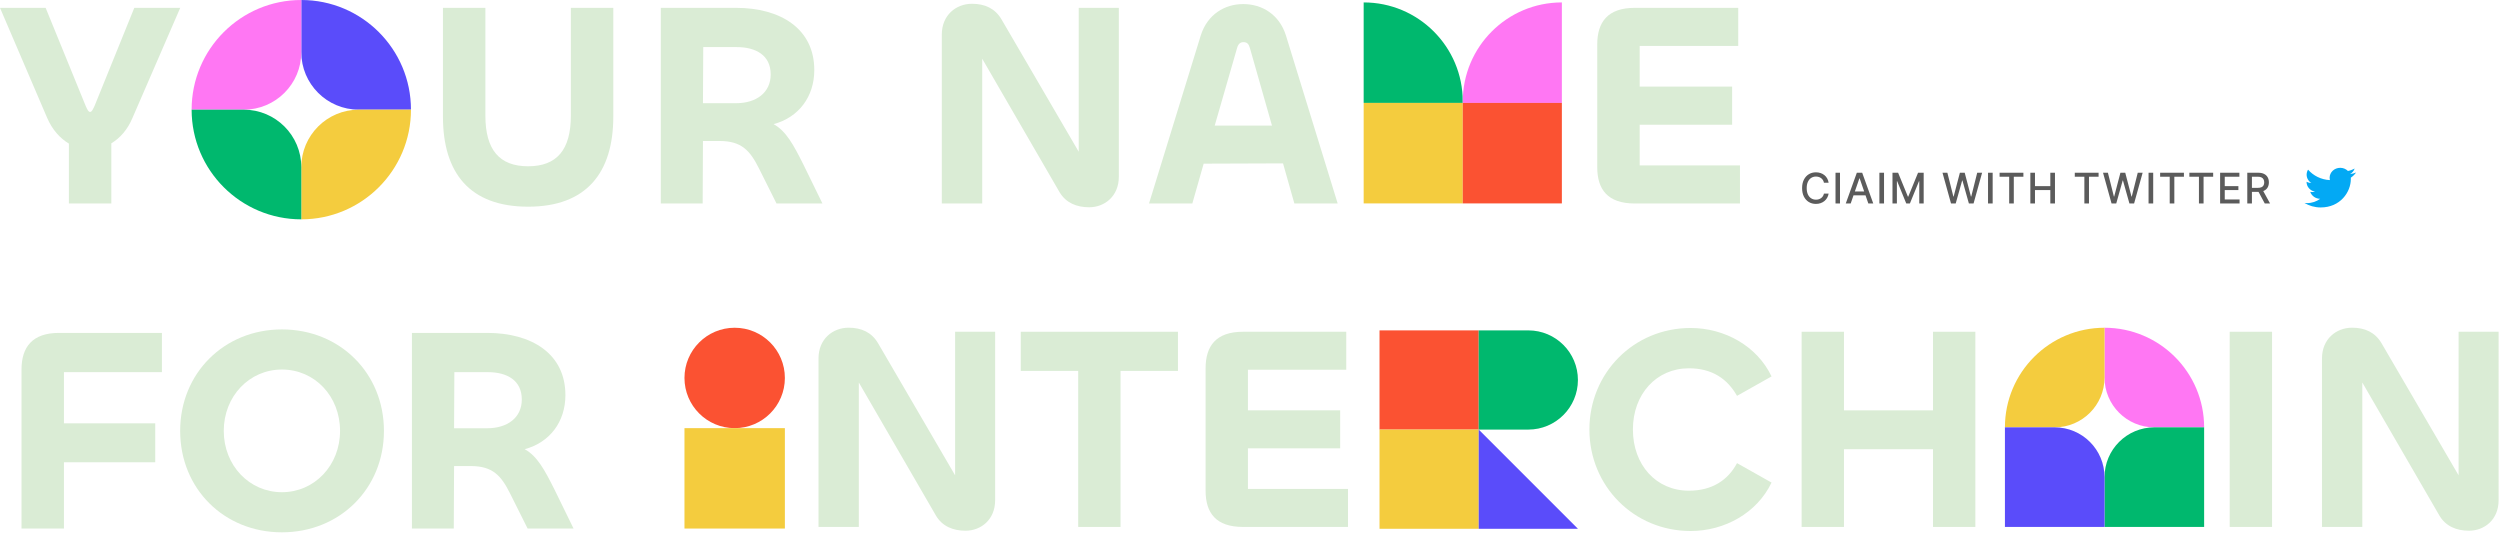
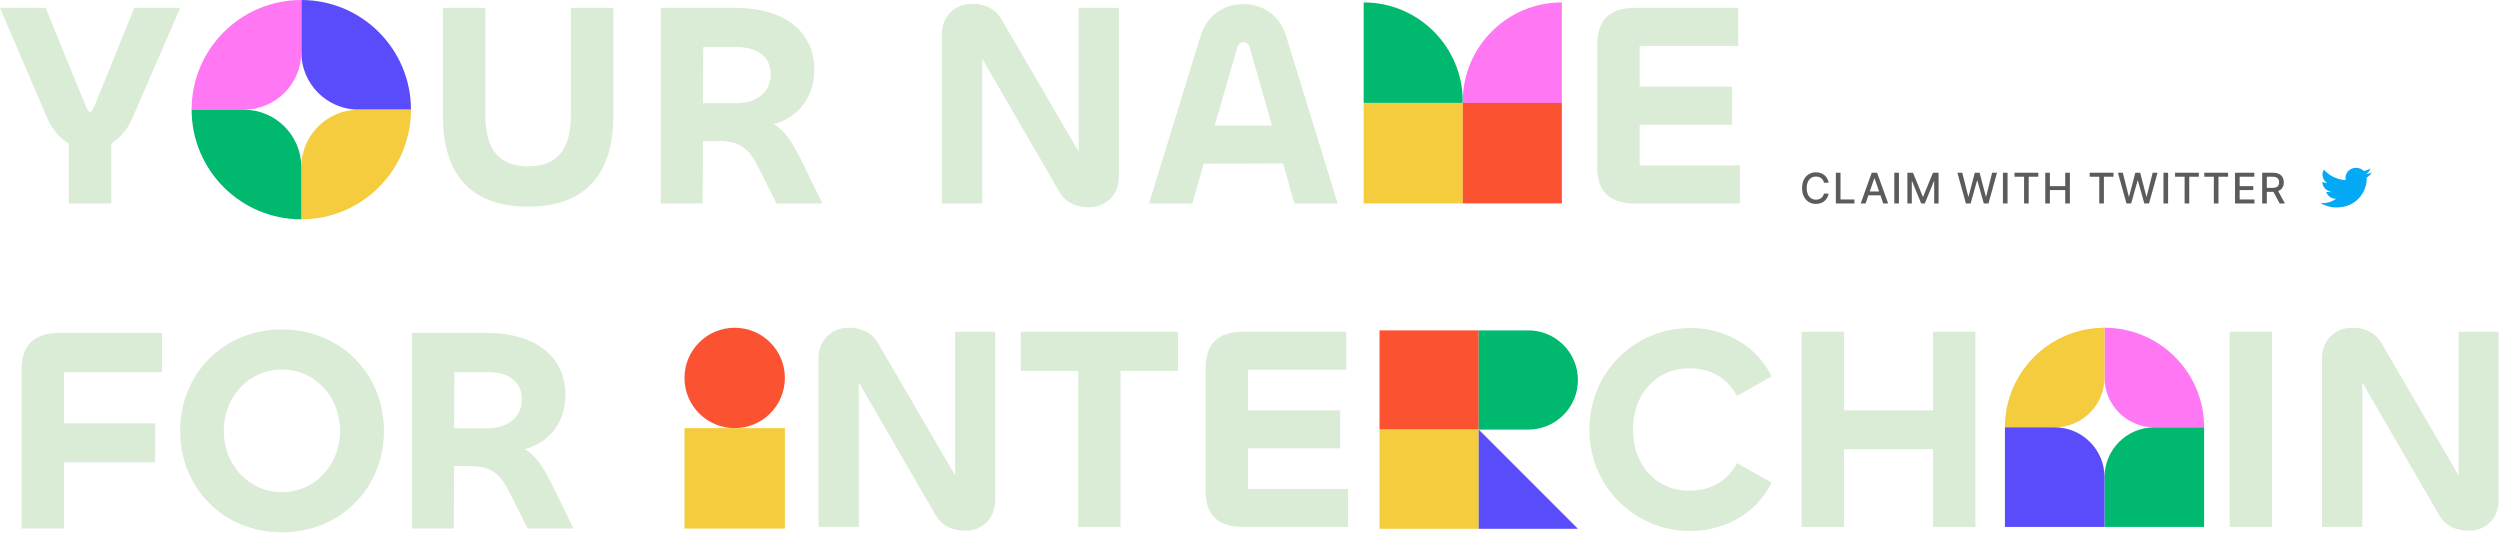
<svg xmlns="http://www.w3.org/2000/svg" width="946" height="202" viewBox="0 0 946 202" fill="none">
-   <path d="M691.953 69.148H690.18C690.112 68.769 689.985 68.436 689.8 68.148C689.614 67.86 689.387 67.615 689.118 67.415C688.849 67.214 688.548 67.062 688.214 66.96C687.885 66.858 687.534 66.807 687.163 66.807C686.493 66.807 685.892 66.975 685.362 67.312C684.836 67.65 684.419 68.144 684.112 68.796C683.809 69.447 683.657 70.242 683.657 71.182C683.657 72.129 683.809 72.928 684.112 73.579C684.419 74.231 684.837 74.724 685.368 75.057C685.898 75.39 686.495 75.557 687.157 75.557C687.525 75.557 687.873 75.508 688.203 75.409C688.536 75.307 688.837 75.157 689.106 74.96C689.375 74.763 689.603 74.523 689.788 74.239C689.978 73.951 690.108 73.621 690.18 73.25L691.953 73.256C691.858 73.828 691.675 74.354 691.402 74.835C691.133 75.312 690.786 75.725 690.362 76.074C689.942 76.419 689.461 76.686 688.919 76.875C688.377 77.064 687.786 77.159 687.146 77.159C686.139 77.159 685.241 76.921 684.453 76.443C683.665 75.962 683.044 75.275 682.589 74.381C682.139 73.487 681.913 72.421 681.913 71.182C681.913 69.939 682.14 68.873 682.595 67.983C683.05 67.089 683.671 66.403 684.459 65.926C685.247 65.445 686.142 65.204 687.146 65.204C687.764 65.204 688.339 65.294 688.873 65.472C689.411 65.646 689.894 65.903 690.322 66.244C690.75 66.581 691.104 66.994 691.385 67.483C691.665 67.968 691.854 68.523 691.953 69.148ZM696.256 65.364V77H694.557V65.364H696.256ZM700.301 77H698.437L702.625 65.364H704.653L708.841 77H706.977L703.687 67.477H703.597L700.301 77ZM700.614 72.443H706.659V73.921H700.614V72.443ZM712.917 65.364V77H711.161V65.364H712.917ZM716.114 65.364H718.244L721.949 74.409H722.085L725.79 65.364H727.921V77H726.25V68.579H726.142L722.71 76.983H721.324L717.892 68.574H717.784V77H716.114V65.364ZM738.266 77L735.039 65.364H736.885L739.152 74.375H739.26L741.618 65.364H743.448L745.806 74.381H745.914L748.175 65.364H750.027L746.794 77H745.027L742.578 68.284H742.488L740.039 77H738.266ZM754.024 65.364V77H752.268V65.364H754.024ZM756.647 66.875V65.364H765.652V66.875H762.022V77H760.272V66.875H756.647ZM768.283 77V65.364H770.038V70.421H775.839V65.364H777.601V77H775.839V71.926H770.038V77H768.283ZM785.098 66.875V65.364H794.104V66.875H790.473V77H788.723V66.875H785.098ZM799.012 77L795.785 65.364H797.632L799.899 74.375H800.007L802.364 65.364H804.194L806.552 74.381H806.66L808.921 65.364H810.774L807.541 77H805.774L803.325 68.284H803.234L800.785 77H799.012ZM814.77 65.364V77H813.014V65.364H814.77ZM817.393 66.875V65.364H826.399V66.875H822.768V77H821.018V66.875H817.393ZM828.455 66.875V65.364H837.461V66.875H833.83V77H832.08V66.875H828.455ZM840.091 77V65.364H847.386V66.875H841.846V70.421H847.005V71.926H841.846V75.489H847.454V77H840.091ZM850.371 77V65.364H854.519C855.421 65.364 856.169 65.519 856.763 65.829C857.362 66.14 857.809 66.57 858.104 67.119C858.4 67.665 858.547 68.296 858.547 69.011C858.547 69.724 858.398 70.35 858.099 70.892C857.803 71.43 857.356 71.849 856.758 72.148C856.163 72.447 855.415 72.597 854.513 72.597H851.371V71.085H854.354C854.922 71.085 855.385 71.004 855.741 70.841C856.1 70.678 856.364 70.441 856.53 70.131C856.697 69.82 856.78 69.447 856.78 69.011C856.78 68.572 856.695 68.191 856.525 67.869C856.358 67.547 856.095 67.301 855.735 67.131C855.379 66.956 854.911 66.869 854.332 66.869H852.127V77H850.371ZM856.116 71.75L858.991 77H856.991L854.172 71.75H856.116Z" fill="#5B5B5B" />
-   <path d="M891.544 65.274C890.826 65.577 890.054 65.779 889.24 65.875C890.067 65.406 890.704 64.659 891.003 63.776C890.229 64.209 889.37 64.527 888.457 64.694C887.728 63.957 886.688 63.5 885.535 63.5C883.322 63.5 881.527 65.195 881.527 67.286C881.527 67.582 881.564 67.87 881.632 68.15C878.302 67.991 875.348 66.481 873.372 64.191C873.025 64.751 872.83 65.406 872.83 66.098C872.83 67.412 873.535 68.569 874.612 69.251C873.955 69.232 873.336 69.057 872.795 68.778C872.795 68.789 872.795 68.806 872.795 68.822C872.795 70.659 874.177 72.189 876.008 72.537C875.674 72.624 875.32 72.673 874.955 72.673C874.697 72.673 874.444 72.645 874.2 72.603C874.71 74.104 876.19 75.201 877.943 75.234C876.571 76.247 874.844 76.855 872.965 76.855C872.641 76.855 872.323 76.837 872.01 76.801C873.785 77.872 875.892 78.5 878.154 78.5C885.525 78.5 889.557 72.73 889.557 67.724C889.557 67.56 889.551 67.396 889.543 67.235C890.33 66.705 891.008 66.037 891.544 65.274Z" fill="#03A9F4" />
-   <path d="M516.01 0.916C536.72 0.916 553.509 17.705 553.509 38.415V38.945H516.01V0.916Z" fill="#00B86E" />
-   <path d="M553.511 38.415C553.511 17.705 570.3 0.916 591.01 0.916V38.945H553.511V38.415Z" fill="#FF77F3" />
+   <path d="M691.953 69.148H690.18C690.112 68.769 689.985 68.436 689.8 68.148C689.614 67.86 689.387 67.615 689.118 67.415C688.849 67.214 688.548 67.062 688.214 66.96C687.885 66.858 687.534 66.807 687.163 66.807C686.493 66.807 685.892 66.975 685.362 67.312C684.836 67.65 684.419 68.144 684.112 68.796C683.809 69.447 683.657 70.242 683.657 71.182C683.657 72.129 683.809 72.928 684.112 73.579C684.419 74.231 684.837 74.724 685.368 75.057C685.898 75.39 686.495 75.557 687.157 75.557C687.525 75.557 687.873 75.508 688.203 75.409C688.536 75.307 688.837 75.157 689.106 74.96C689.375 74.763 689.603 74.523 689.788 74.239C689.978 73.951 690.108 73.621 690.18 73.25L691.953 73.256C691.858 73.828 691.675 74.354 691.402 74.835C691.133 75.312 690.786 75.725 690.362 76.074C689.942 76.419 689.461 76.686 688.919 76.875C688.377 77.064 687.786 77.159 687.146 77.159C686.139 77.159 685.241 76.921 684.453 76.443C683.665 75.962 683.044 75.275 682.589 74.381C682.139 73.487 681.913 72.421 681.913 71.182C681.913 69.939 682.14 68.873 682.595 67.983C683.05 67.089 683.671 66.403 684.459 65.926C685.247 65.445 686.142 65.204 687.146 65.204C687.764 65.204 688.339 65.294 688.873 65.472C689.411 65.646 689.894 65.903 690.322 66.244C690.75 66.581 691.104 66.994 691.385 67.483C691.665 67.968 691.854 68.523 691.953 69.148ZM694.694 77V65.364H696.449V75.489H701.722V77H694.694ZM705.942 77H704.078L708.266 65.364H710.294L714.482 77H712.618L709.328 67.477H709.237L705.942 77ZM706.254 72.443H712.3V73.921H706.254V72.443ZM718.558 65.364V77H716.802V65.364H718.558ZM721.754 65.364H723.885L727.59 74.409H727.726L731.431 65.364H733.561V77H731.891V68.579H731.783L728.351 76.983H726.965L723.533 68.574H723.425V77H721.754V65.364ZM743.907 77L740.679 65.364H742.526L744.793 74.375H744.901L747.259 65.364H749.088L751.446 74.381H751.554L753.816 65.364H755.668L752.435 77H750.668L748.219 68.284H748.128L745.679 77H743.907ZM759.664 65.364V77H757.909V65.364H759.664ZM762.287 66.875V65.364H771.293V66.875H767.662V77H765.912V66.875H762.287ZM773.923 77V65.364H775.679V70.421H781.48V65.364H783.241V77H781.48V71.926H775.679V77H773.923ZM790.739 66.875V65.364H799.744V66.875H796.114V77H794.364V66.875H790.739ZM804.653 77L801.426 65.364H803.272L805.539 74.375H805.647L808.005 65.364H809.835L812.193 74.381H812.301L814.562 65.364H816.414L813.181 77H811.414L808.965 68.284H808.874L806.426 77H804.653ZM820.411 65.364V77H818.655V65.364H820.411ZM823.034 66.875V65.364H832.039V66.875H828.409V77H826.659V66.875H823.034ZM834.096 66.875V65.364H843.101V66.875H839.471V77H837.721V66.875H834.096ZM845.731 77V65.364H853.027V66.875H847.487V70.421H852.646V71.926H847.487V75.489H853.095V77H845.731ZM856.012 77V65.364H860.16C861.061 65.364 861.809 65.519 862.404 65.829C863.002 66.14 863.449 66.57 863.745 67.119C864.04 67.665 864.188 68.296 864.188 69.011C864.188 69.724 864.038 70.35 863.739 70.892C863.444 71.43 862.997 71.849 862.398 72.148C861.804 72.447 861.055 72.597 860.154 72.597H857.012V71.085H859.995C860.563 71.085 861.025 71.004 861.381 70.841C861.741 70.678 862.004 70.441 862.171 70.131C862.338 69.82 862.421 69.447 862.421 69.011C862.421 68.572 862.336 68.191 862.165 67.869C861.999 67.547 861.735 67.301 861.376 67.131C861.02 66.956 860.552 66.869 859.972 66.869H857.768V77H856.012ZM861.756 71.75L864.631 77H862.631L859.813 71.75H861.756Z" fill="#5B5B5B" />
+   <path d="M897.544 65.274C896.826 65.577 896.054 65.779 895.24 65.875C896.067 65.406 896.704 64.659 897.003 63.776C896.229 64.209 895.37 64.527 894.457 64.694C893.728 63.957 892.688 63.5 891.535 63.5C889.322 63.5 887.527 65.195 887.527 67.286C887.527 67.582 887.564 67.87 887.632 68.15C884.302 67.991 881.348 66.481 879.372 64.191C879.025 64.751 878.83 65.406 878.83 66.098C878.83 67.412 879.535 68.569 880.612 69.251C879.955 69.232 879.336 69.057 878.795 68.778C878.795 68.789 878.795 68.806 878.795 68.822C878.795 70.659 880.177 72.189 882.008 72.537C881.674 72.624 881.32 72.673 880.955 72.673C880.697 72.673 880.444 72.645 880.2 72.603C880.71 74.104 882.19 75.201 883.943 75.234C882.571 76.247 880.844 76.855 878.965 76.855C878.641 76.855 878.323 76.837 878.01 76.801C879.785 77.872 881.892 78.5 884.154 78.5C891.525 78.5 895.557 72.73 895.557 67.724C895.557 67.56 895.551 67.396 895.543 67.235C896.33 66.705 897.008 66.037 897.544 65.274Z" fill="#03A9F4" />
+   <path d="M516.01 0.916V0.916C536.72 0.916 553.509 17.705 553.509 38.415V38.945H516.01V0.916Z" fill="#00B86E" />
+   <path d="M553.511 38.415C553.511 17.705 570.3 0.916 591.01 0.916V0.916V38.945H553.511V38.415Z" fill="#FF77F3" />
  <rect x="516.01" y="38.941" width="37.499" height="38.029" fill="#F4CC3E" />
  <rect x="553.511" y="38.941" width="37.499" height="38.029" fill="#FB5232" />
-   <path d="M155.51 41.5C155.51 18.58 136.93 0 114.01 0V19.75C114.01 31.762 123.748 41.5 135.76 41.5H155.51Z" fill="#5A4CFA" />
-   <path d="M155.51 41.5C155.51 64.42 136.93 83 114.01 83V63.25C114.01 51.238 123.748 41.5 135.76 41.5H155.51Z" fill="#F4CC3E" />
-   <path d="M72.51 41.5C72.51 18.58 91.09 0 114.01 0V19.75C114.01 31.762 104.272 41.5 92.26 41.5H72.51Z" fill="#FF77F3" />
-   <path d="M72.51 41.5C72.51 64.42 91.09 83 114.01 83V63.25C114.01 51.238 104.272 41.5 92.26 41.5H72.51Z" fill="#00B86E" />
+   <path d="M155.51 41.5C155.51 18.58 136.93 0 114.01 0V0V19.75C114.01 31.762 123.748 41.5 135.76 41.5H155.51V41.5Z" fill="#5A4CFA" />
+   <path d="M155.51 41.5C155.51 64.42 136.93 83 114.01 83V83V63.25C114.01 51.238 123.748 41.5 135.76 41.5H155.51V41.5Z" fill="#F4CC3E" />
+   <path d="M72.51 41.5C72.51 18.58 91.09 0 114.01 0V0V19.75C114.01 31.762 104.272 41.5 92.26 41.5H72.51V41.5Z" fill="#FF77F3" />
+   <path d="M72.51 41.5C72.51 64.42 91.09 83 114.01 83V83V63.25C114.01 51.238 104.272 41.5 92.26 41.5H72.51V41.5Z" fill="#00B86E" />
  <path d="M17.82 44.55C19.8 49.17 22.77 52.36 26.07 54.34V77H42.13V54.23C45.43 52.25 48.29 49.06 50.16 44.55L68.2 2.97H50.82L35.75 40.15C35.09 41.47 34.76 42.35 34.1 42.35C33.44 42.35 33.11 41.58 32.45 40.15L17.27 2.97H0L17.82 44.55Z" fill="#DAECD5" />
  <path d="M199.842 78.21C221.842 78.21 232.072 65.45 232.072 44.11V2.97H216.012V43.78C216.012 56.65 210.732 62.92 199.842 62.92C188.952 62.92 183.672 56.65 183.672 43.78V2.97H167.612V44.11C167.612 65.45 177.732 78.21 199.842 78.21Z" fill="#DAECD5" />
  <path d="M265.889 77L265.999 53.35H272.269C280.629 53.35 283.819 56.98 287.229 63.8L293.829 77H311.209L304.059 62.37C300.209 54.67 297.459 49.61 292.729 46.97C302.189 44.44 308.129 36.63 308.129 26.51C308.129 10.78 295.259 2.97 278.539 2.97H250.049V77H265.889ZM278.759 17.82C286.019 17.82 291.629 20.9 291.629 28.16C291.629 35.09 286.129 39.05 278.539 39.05H265.999L266.109 17.82H278.759Z" fill="#DAECD5" />
  <path d="M371.668 77V22.22L400.928 72.71C403.348 76.78 407.418 78.43 412.148 78.43C417.978 78.43 423.368 74.25 423.368 66.88V2.97H408.188V57.42L378.928 7.26C376.508 3.19 372.658 1.43 367.818 1.43C361.768 1.43 356.378 5.72 356.378 13.09V77H371.668Z" fill="#DAECD5" />
  <path d="M434.787 77H451.177L455.467 61.93L485.497 61.82L489.787 77H506.177L486.597 13.42C484.067 5.39 477.467 1.54 470.427 1.54C463.497 1.54 456.897 5.39 454.367 13.42L434.787 77ZM468.117 18.15C468.557 16.61 469.327 15.95 470.537 15.95C471.857 15.95 472.517 16.61 472.957 18.15L481.317 47.52H459.647L468.117 18.15Z" fill="#DAECD5" />
  <path d="M658.406 77V62.59H620.456V47.19H655.436V32.78H620.456V17.38H657.746V2.97H618.586C608.356 2.97 604.396 8.36 604.396 16.83V63.25C604.396 71.72 608.356 77 618.586 77H658.406Z" fill="#DAECD5" />
  <path d="M24.2 200V174.92H58.74V160.18H24.2V140.82H61.27V125.97H22.33C12.21 125.97 8.14 131.36 8.14 139.83V200H24.2Z" fill="#DAECD5" />
-   <path d="M106.673 201.43C128.562 201.43 145.283 184.93 145.283 163.04C145.283 141.26 128.673 124.65 106.673 124.65C84.782 124.65 68.172 141.26 68.172 163.04C68.172 184.93 84.782 201.43 106.673 201.43ZM106.673 186.25C94.353 186.25 84.672 176.13 84.672 163.04C84.672 149.95 94.353 139.83 106.673 139.83C119.103 139.83 128.673 149.95 128.673 163.04C128.673 176.13 118.993 186.25 106.673 186.25Z" fill="#DAECD5" />
+   <path d="M106.673 201.43C128.563 201.43 145.283 184.93 145.283 163.04C145.283 141.26 128.673 124.65 106.673 124.65C84.782 124.65 68.172 141.26 68.172 163.04C68.172 184.93 84.782 201.43 106.673 201.43ZM106.673 186.25C94.353 186.25 84.672 176.13 84.672 163.04C84.672 149.95 94.353 139.83 106.673 139.83C119.103 139.83 128.673 149.95 128.673 163.04C128.673 176.13 118.992 186.25 106.673 186.25Z" fill="#DAECD5" />
  <path d="M171.711 200L171.821 176.35H178.091C186.451 176.35 189.641 179.98 193.051 186.8L199.651 200H217.031L209.881 185.37C206.031 177.67 203.281 172.61 198.551 169.97C208.011 167.44 213.951 159.63 213.951 149.51C213.951 133.78 201.081 125.97 184.361 125.97H155.871V200H171.711ZM184.581 140.82C191.841 140.82 197.451 143.9 197.451 151.16C197.451 158.09 191.951 162.05 184.361 162.05H171.821L171.931 140.82H184.581Z" fill="#DAECD5" />
  <path d="M324.979 199.395V144.742L354.171 195.115C356.585 199.176 360.646 200.822 365.365 200.822C371.182 200.822 376.559 196.651 376.559 189.299V125.536H361.414V179.86L332.222 129.817C329.808 125.756 325.966 124 321.138 124C315.102 124 309.724 128.28 309.724 135.633V199.395H324.979Z" fill="#DAECD5" />
  <path d="M445.739 125.536H386.257V140.352H407.987V199.395H424.009V140.352H445.739V125.536Z" fill="#DAECD5" />
  <path d="M510.082 199.395V185.018H472.219V169.654H507.118V155.277H472.219V139.913H509.423V125.536H470.354C460.147 125.536 456.197 130.914 456.197 139.364V185.677C456.197 194.127 460.147 199.395 470.354 199.395H510.082Z" fill="#DAECD5" />
  <path d="M639.731 200.932C652.571 200.932 664.863 194.127 670.35 182.604L657.29 175.251C653.888 181.616 647.962 185.677 639.073 185.677C626.671 185.677 617.892 175.91 617.892 162.521C617.892 149.132 626.781 139.364 639.073 139.364C647.962 139.364 653.669 143.425 657.29 149.79L670.35 142.437C664.863 130.914 652.571 124.11 639.731 124.11C618.221 124.11 601.43 141.12 601.43 162.521C601.43 183.921 618.221 200.932 639.731 200.932Z" fill="#DAECD5" />
  <path d="M697.76 199.395V169.983H731.452V199.395H747.475V125.536H731.452V155.277H697.76V125.536H681.737V199.395H697.76Z" fill="#DAECD5" />
  <path d="M843.719 125.536V199.395H859.742V125.536H843.719Z" fill="#DAECD5" />
  <path d="M893.894 199.395V144.742L923.086 195.115C925.5 199.176 929.561 200.822 934.28 200.822C940.097 200.822 945.474 196.651 945.474 189.299V125.536H930.329V179.86L901.137 129.817C898.723 125.756 894.882 124 890.053 124C884.017 124 878.639 128.28 878.639 135.633V199.395H893.894Z" fill="#DAECD5" />
  <path d="M522.01 125.018H559.547V162.555H522.01V125.018Z" fill="#FB5232" />
  <path d="M522.01 162.554H559.547V200.091H522.01V162.554Z" fill="#F4CC3E" />
-   <path d="M559.548 125.018H578.317C588.682 125.018 597.085 133.421 597.085 143.786C597.085 154.152 588.682 162.555 578.317 162.555H559.548V125.018Z" fill="#00B86E" />
+   <path d="M559.548 125.018H578.317C588.682 125.018 597.085 133.421 597.085 143.786V143.786C597.085 154.152 588.682 162.555 578.317 162.555H559.548V125.018Z" fill="#00B86E" />
  <path d="M559.548 162.554L597.085 200.091H559.548V162.554Z" fill="#5A4CFA" />
  <path d="M796.354 124.018C817.169 124.018 834.044 140.892 834.044 161.707H815.199C804.791 161.707 796.354 153.27 796.354 142.862V124.018Z" fill="#FF77F3" />
  <path d="M796.354 180.551C796.354 170.143 804.791 161.706 815.199 161.706H834.044V199.396H796.354V180.551Z" fill="#00B86E" />
  <path d="M758.664 161.707C758.664 140.892 775.538 124.018 796.353 124.018V142.862C796.353 153.27 787.916 161.707 777.508 161.707H758.664Z" fill="#F4CC3E" />
  <path d="M758.664 161.706H777.508C787.916 161.706 796.353 170.143 796.353 180.551V199.396H758.664V161.706Z" fill="#5A4CFA" />
  <rect x="259.005" y="124.019" width="37.992" height="37.992" rx="18.996" fill="#FB5232" />
  <rect x="259.005" y="162.01" width="37.992" height="37.992" fill="#F4CC3E" />
</svg>
